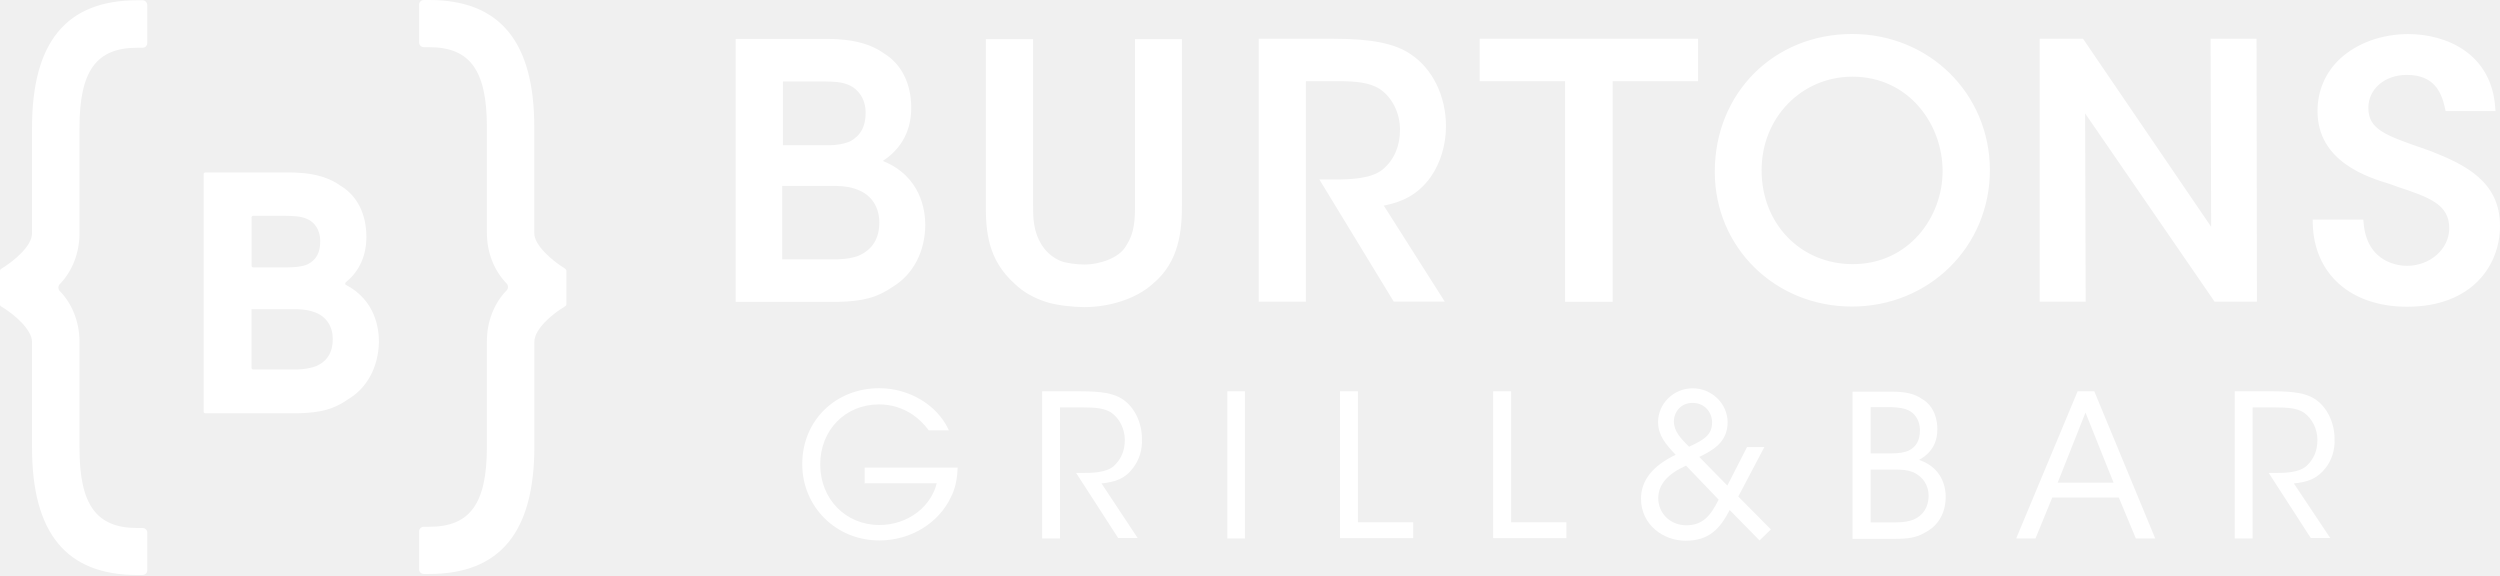
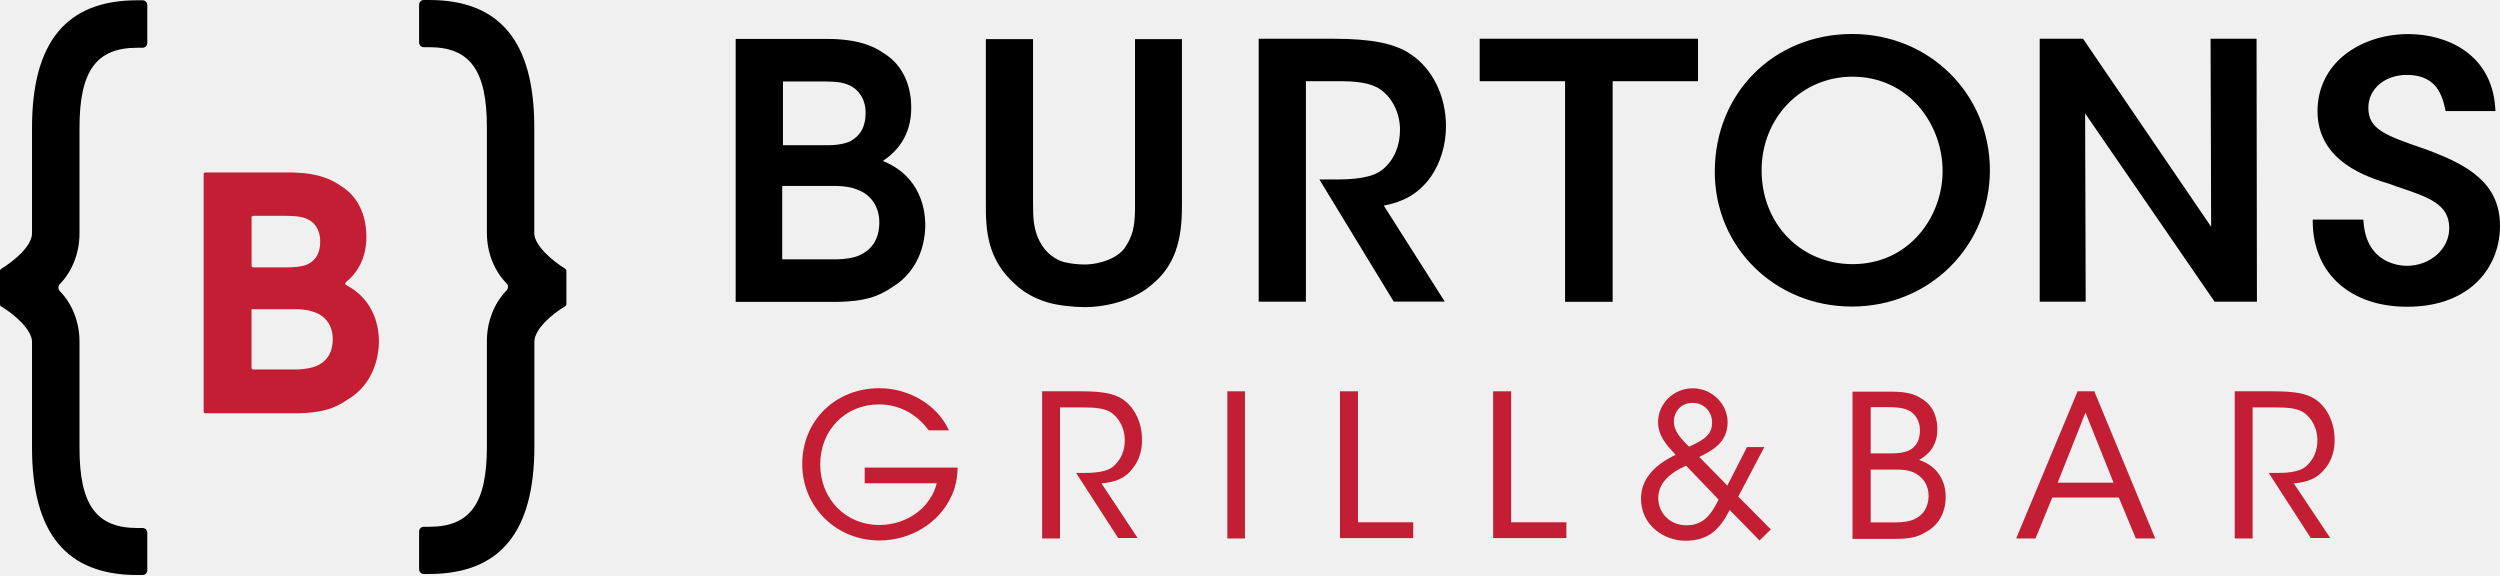
- <svg xmlns="http://www.w3.org/2000/svg" version="1.1" id="Layer_1" x="0px" y="0px" viewBox="0 0 267 61.43" style="enable-background:new 0 0 267 61.43;" xml:space="preserve">
+ <svg xmlns="http://www.w3.org/2000/svg" viewBox="0 0 267 61.43">
  <style type="text/css">
- 	.st0{fill:#FFFFFF;}
- </style>
+     .st0 {
+         fill: #000;
+     }
+     .st1 { fill: #c31e33; }
+     </style>
  <path class="st0" d="M60.35,28.69c-1.4-0.86-3.29-2.49-3.29-3.79V13.61C57.07,4.46,53.4,0,45.84,0h-0.57  c-0.29,0-0.51,0.22-0.51,0.51v4.02c0,0.29,0.22,0.51,0.51,0.51h0.57c4.37,0,6.16,2.49,6.16,8.54v11.28c0,2.1,0.77,4.05,2.11,5.42  c0.19,0.19,0.19,0.54,0,0.73C52.76,32.39,52,34.36,52,36.44v11.28c0,6.06-1.79,8.54-6.16,8.54h-0.57c-0.29,0-0.51,0.22-0.51,0.51  v4.02c0,0.29,0.22,0.51,0.51,0.51h0.57c7.56,0,11.23-4.46,11.23-13.61V36.5c0-1.34,1.88-2.96,3.29-3.79  c0.06-0.03,0.13-0.13,0.13-0.22v-3.57C60.48,28.82,60.42,28.75,60.35,28.69z" />
-   <path class="st0" d="M36.97,30.44c-0.06-0.03-0.1-0.06-0.1-0.13c0-0.06,0.03-0.13,0.06-0.16c1.18-0.96,2.2-2.49,2.2-4.85  c0-2.45-0.99-4.4-2.74-5.45c-1.15-0.83-2.65-1.31-4.56-1.4c-0.32-0.03-0.64-0.03-0.99-0.03h-8.9c-0.1,0-0.19,0.06-0.19,0.19v25.34  c0,0.1,0.06,0.19,0.19,0.19h8.77c0.38,0,0.77,0,1.08,0c2.52-0.06,3.89-0.45,5.39-1.5c2.04-1.21,3.22-3.44,3.29-6.09  C40.48,35.16,40.13,32.1,36.97,30.44z M26.86,23.24c0-0.1,0.06-0.19,0.19-0.19h3.51c0.45,0,0.83,0.03,1.18,0.06  c0.48,0.06,0.83,0.16,1.15,0.32c0.64,0.29,1.31,1.05,1.31,2.33c0,1.21-0.41,1.98-1.31,2.45c-0.32,0.16-0.67,0.22-1.15,0.29  c-0.38,0.03-0.77,0.06-1.08,0.06h-3.6c-0.1,0-0.19-0.06-0.19-0.19V23.24z M33.75,39.11c-0.51,0.19-1.18,0.32-2.01,0.35  c-0.13,0-0.26,0-0.38,0h-4.31c-0.1,0-0.19-0.06-0.19-0.19v-6.25h4.18c0.26,0,0.51,0,0.73,0c0.7,0.03,1.28,0.1,1.98,0.38  c1.15,0.48,1.79,1.5,1.79,2.81C35.54,37.65,34.93,38.6,33.75,39.11z" />
+   <path class="st1" d="M36.97,30.44c-0.06-0.03-0.1-0.06-0.1-0.13c0-0.06,0.03-0.13,0.06-0.16c1.18-0.96,2.2-2.49,2.2-4.85  c0-2.45-0.99-4.4-2.74-5.45c-1.15-0.83-2.65-1.31-4.56-1.4c-0.32-0.03-0.64-0.03-0.99-0.03h-8.9c-0.1,0-0.19,0.06-0.19,0.19v25.34  c0,0.1,0.06,0.19,0.19,0.19h8.77c0.38,0,0.77,0,1.08,0c2.52-0.06,3.89-0.45,5.39-1.5c2.04-1.21,3.22-3.44,3.29-6.09  C40.48,35.16,40.13,32.1,36.97,30.44z M26.86,23.24c0-0.1,0.06-0.19,0.19-0.19h3.51c0.45,0,0.83,0.03,1.18,0.06  c0.48,0.06,0.83,0.16,1.15,0.32c0.64,0.29,1.31,1.05,1.31,2.33c0,1.21-0.41,1.98-1.31,2.45c-0.32,0.16-0.67,0.22-1.15,0.29  c-0.38,0.03-0.77,0.06-1.08,0.06h-3.6c-0.1,0-0.19-0.06-0.19-0.19V23.24z M33.75,39.11c-0.51,0.19-1.18,0.32-2.01,0.35  c-0.13,0-0.26,0-0.38,0h-4.31c-0.1,0-0.19-0.06-0.19-0.19v-6.25h4.18c0.26,0,0.51,0,0.73,0c0.7,0.03,1.28,0.1,1.98,0.38  c1.15,0.48,1.79,1.5,1.79,2.81C35.54,37.65,34.93,38.6,33.75,39.11z" />
  <path class="st0" d="M15.22,0.03h-0.57c-7.56,0-11.23,4.46-11.23,13.61v11.28c0,1.34-1.88,2.93-3.29,3.79  C0.06,28.75,0,28.85,0,28.94v3.57c0,0.1,0.03,0.16,0.13,0.22c1.44,0.86,3.29,2.49,3.29,3.79v11.28c0,9.15,3.67,13.61,11.23,13.61  h0.57c0.29,0,0.51-0.22,0.51-0.51V56.9c0-0.29-0.22-0.51-0.51-0.51h-0.57c-4.37,0-6.16-2.49-6.16-8.54V36.5  c0-2.1-0.77-4.05-2.11-5.42c-0.19-0.19-0.19-0.54,0-0.73c1.34-1.37,2.11-3.35,2.11-5.42V13.64c0-6.06,1.79-8.54,6.16-8.54h0.57  c0.29,0,0.51-0.22,0.51-0.51V0.57C15.73,0.25,15.5,0.03,15.22,0.03z" />
  <path class="st0" d="M259.66,16.16L259.22,16c-4.43-1.53-6.28-2.14-6.28-4.49c0-2.01,1.75-3.51,4.11-3.51c2.9,0,3.7,1.82,4.08,3.57  l0.06,0.29h5.33l-0.03-0.35c-0.38-5.8-5.23-7.87-9.28-7.87c-2.84,0-5.49,0.96-7.31,2.65c-1.56,1.47-2.39,3.41-2.39,5.58  c0,5.42,5.42,7.08,7.72,7.78l0.8,0.29c3.35,1.12,5.55,1.85,5.55,4.43c0,2.23-2.04,4.02-4.53,4.02c-0.7,0-4.27-0.22-4.62-4.62  l-0.03-0.32H247v0.35c0.1,5.45,4.05,8.96,10.08,8.96c6.86,0,9.92-4.34,9.92-8.64C267,19.45,263.39,17.63,259.66,16.16z   M167.19,32.23h5.04V8.67h9.12V4.14h-23.32v4.53h9.12v23.56H167.19z M241,4.14h-4.91l0.06,20.08L222.47,4.14h-4.63v28.08h4.91  l-0.06-20.11l13.72,19.95l0.1,0.16h4.53L241,4.14z M147.79,21.96c1.79-0.35,3.57-1.05,5.01-3.06c1.05-1.5,1.63-3.44,1.63-5.42  c0-3.22-1.44-6.15-3.76-7.68c-1.66-1.15-4.18-1.66-8.17-1.66h-8.07v28.08h5.04V8.67h3.41c1.88,0,3.38,0.13,4.47,0.83  c1.34,0.89,2.17,2.58,2.17,4.34c0,1.75-0.61,3.19-1.79,4.21c-1.18,1.02-3.35,1.12-5.26,1.12h-1.56l7.94,13.04h5.45L147.79,21.96z   M126.23,21.61V4.18h-5.01v17.44c0,1.79,0,3.19-0.99,4.69c-0.7,1.21-2.71,1.94-4.44,1.94c-0.7,0-1.91-0.13-2.52-0.38  c-0.83-0.35-1.5-0.92-1.98-1.66c-0.96-1.5-0.96-2.93-0.96-4.59V4.18h-5.04v17.44c-0.03,3.09,0.19,6.09,3.09,8.7  c0.89,0.86,2.01,1.5,3.38,1.94c1.08,0.35,2.9,0.54,4.05,0.54c2.62,0,5.52-0.86,7.31-2.49C125.91,27.99,126.26,24.74,126.23,21.61z   M197.81,3.63c-8.36,0-14.67,6.31-14.67,14.7v0.03c0,8.06,6.44,14.38,14.64,14.38c8.26,0,14.74-6.41,14.74-14.57  C212.51,10.04,206.07,3.63,197.81,3.63z M197.87,28.21c-5.55,0-9.73-4.3-9.73-10.01v-0.03c0-5.61,4.27-9.98,9.7-9.98  c6.03,0,9.63,5.1,9.63,10.07C207.48,23.14,203.9,28.21,197.87,28.21z M98.82,24.04c0-1.56-0.45-5.2-4.53-6.85  c1.5-0.99,3.03-2.71,3.03-5.67c0-2.61-1.05-4.69-2.93-5.83c-1.24-0.89-2.84-1.37-4.91-1.5c-0.35-0.03-0.7-0.03-1.08-0.03h-9.83  v28.08h9.7c0.38,0,0.73,0,1.08,0h0.13c2.74-0.06,4.24-0.48,5.9-1.63C97.52,29.3,98.79,26.9,98.82,24.04z M83.58,8.7h4.47  c0.51,0,0.96,0.03,1.34,0.06c0.57,0.06,0.99,0.19,1.4,0.38c0.8,0.38,1.66,1.34,1.66,2.9c0,1.47-0.54,2.45-1.66,3.06  c-0.38,0.16-0.83,0.29-1.37,0.35c-0.41,0.06-0.86,0.06-1.24,0.06h-4.56V8.7H83.58z M91.74,27.29c-0.61,0.26-1.4,0.38-2.36,0.41  c-0.16,0-0.29,0-0.45,0h-5.39v-7.84h5.01c0.32,0,0.57,0,0.83,0c0.8,0.03,1.5,0.1,2.33,0.45c1.4,0.57,2.2,1.85,2.2,3.44  C93.91,25.47,93.18,26.65,91.74,27.29z" />
-   <path class="st0" d="M145.02,41.79h-1.91v15.68h7.82v-1.69h-5.9V41.79z" />
-   <path class="st0" d="M121.03,49.95c0.64-0.83,0.99-1.94,0.93-3.09c0-1.79-0.86-3.47-2.14-4.27c-0.89-0.57-2.17-0.8-4.4-0.8h-4.12  v15.72h1.91V43.51h2.36c1.47,0,2.39,0.1,3.09,0.54c0.89,0.61,1.47,1.75,1.47,2.93c0,1.15-0.38,2.04-1.15,2.77  c-0.83,0.76-2.43,0.76-3.38,0.76h-0.67l4.47,6.92l0.03,0.03h2.07l-3.86-5.83C119.11,51.48,120.17,51.13,121.03,49.95z" />
-   <path class="st0" d="M92.32,51.61h7.72c-0.26,1.15-1.02,2.3-2.04,3.09c-1.15,0.89-2.58,1.37-4.08,1.37c-3.6,0-6.32-2.77-6.32-6.47  c0-3.67,2.68-6.41,6.28-6.41c1.31,0,2.52,0.38,3.57,1.08c0.67,0.45,1.24,1.02,1.72,1.66l0.03,0.03h2.14l-0.06-0.13  c-1.24-2.61-4.21-4.37-7.37-4.37c-4.69,0-8.23,3.47-8.23,8.1c0,4.56,3.6,8.16,8.23,8.16c3.35,0,6.35-1.85,7.66-4.65  c0.45-0.86,0.67-1.98,0.7-3.03v-0.1h-9.92v1.72h-0.03V51.61z" />
-   <path class="st0" d="M132.96,41.79h-1.88v15.72h1.88V41.79z" />
-   <path class="st0" d="M188.43,47.75h-1.85l-2.1,4.11l-3-3.06c1.37-0.67,3.03-1.53,3.03-3.7c0-1.98-1.69-3.63-3.73-3.63  c-2.04,0-3.7,1.63-3.7,3.63c0.03,1.4,0.77,2.3,1.88,3.47c-2.46,1.18-3.7,2.74-3.7,4.69c0,2.81,2.42,4.49,4.75,4.49  c2.49,0,3.67-1.24,4.72-3.28l3.19,3.25l1.21-1.18l-3.48-3.51L188.43,47.75z M178.77,45.01c0-0.99,0.73-1.98,1.98-1.98h0.03  c1.31,0,2.07,1.05,2.07,2.07c0,1.28-0.73,1.82-2.46,2.61c-0.06-0.06-0.13-0.13-0.19-0.19C179.53,46.83,178.77,46.06,178.77,45.01z   M180.1,56.1c-1.69,0-3-1.24-3-2.93c0.03-1.43,0.99-2.55,2.97-3.44l3.48,3.63C182.69,55.08,181.86,56.1,180.1,56.1z" />
-   <path class="st0" d="M223.68,41.79h-1.79l-6.51,15.59l-0.03,0.13h2.04l1.79-4.37h7.11l1.82,4.37h2.07l-6.48-15.65L223.68,41.79z   M219.76,51.55l2.97-7.49l3,7.49H219.76z" />
-   <path class="st0" d="M161.38,41.79h-1.91v15.68h7.82v-1.69h-5.9V41.79z" />
-   <path class="st0" d="M248.4,49.95c0.64-0.83,0.99-1.94,0.93-3.09c0-1.79-0.86-3.47-2.14-4.27c-0.89-0.57-2.17-0.8-4.4-0.8h-4.12  v15.72h1.91V43.51h2.36c1.47,0,2.39,0.1,3.09,0.54c0.89,0.61,1.47,1.75,1.47,2.93c0,1.15-0.38,2.04-1.15,2.77  c-0.83,0.76-2.42,0.76-3.38,0.76h-0.67l4.47,6.92l0.03,0.03h2.07l-3.89-5.83C246.49,51.48,247.48,51.13,248.4,49.95z" />
-   <path class="st0" d="M204.96,49.12c1.31-0.73,1.95-1.82,1.95-3.28c0-0.86-0.22-2.45-1.72-3.28c-0.73-0.51-1.72-0.73-3.13-0.73h-4.21  v15.72h4.4c1.47,0,2.42-0.1,3.38-0.7c1.37-0.7,2.14-2.04,2.17-3.7C207.83,52.18,207.51,49.98,204.96,49.12z M199.79,43.48h2.14  c0.89,0.03,1.47,0.13,1.91,0.35c0.57,0.26,1.21,0.99,1.21,2.1c0,1.08-0.38,1.79-1.21,2.2c-0.45,0.19-1.02,0.29-1.79,0.29h-2.26  v-4.97V43.48z M204.35,55.5c-0.48,0.19-1.12,0.29-1.85,0.29h-2.71v-5.64h2.42c1.02,0,1.47,0.03,2.14,0.29  c1.02,0.48,1.63,1.37,1.63,2.55C205.94,54.19,205.4,55.05,204.35,55.5z" />
+   <g class="st1">
+     <path d="M145.02,41.79h-1.91v15.68h7.82v-1.69h-5.9V41.79z" />
+     <path d="M121.03,49.95c0.64-0.83,0.99-1.94,0.93-3.09c0-1.79-0.86-3.47-2.14-4.27c-0.89-0.57-2.17-0.8-4.4-0.8h-4.12  v15.72h1.91V43.51h2.36c1.47,0,2.39,0.1,3.09,0.54c0.89,0.61,1.47,1.75,1.47,2.93c0,1.15-0.38,2.04-1.15,2.77  c-0.83,0.76-2.43,0.76-3.38,0.76h-0.67l4.47,6.92l0.03,0.03h2.07l-3.86-5.83C119.11,51.48,120.17,51.13,121.03,49.95z" />
+     <path d="M92.32,51.61h7.72c-0.26,1.15-1.02,2.3-2.04,3.09c-1.15,0.89-2.58,1.37-4.08,1.37c-3.6,0-6.32-2.77-6.32-6.47  c0-3.67,2.68-6.41,6.28-6.41c1.31,0,2.52,0.38,3.57,1.08c0.67,0.45,1.24,1.02,1.72,1.66l0.03,0.03h2.14l-0.06-0.13  c-1.24-2.61-4.21-4.37-7.37-4.37c-4.69,0-8.23,3.47-8.23,8.1c0,4.56,3.6,8.16,8.23,8.16c3.35,0,6.35-1.85,7.66-4.65  c0.45-0.86,0.67-1.98,0.7-3.03v-0.1h-9.92v1.72h-0.03V51.61z" />
+     <path d="M132.96,41.79h-1.88v15.72h1.88V41.79z" />
+     <path d="M188.43,47.75h-1.85l-2.1,4.11l-3-3.06c1.37-0.67,3.03-1.53,3.03-3.7c0-1.98-1.69-3.63-3.73-3.63  c-2.04,0-3.7,1.63-3.7,3.63c0.03,1.4,0.77,2.3,1.88,3.47c-2.46,1.18-3.7,2.74-3.7,4.69c0,2.81,2.42,4.49,4.75,4.49  c2.49,0,3.67-1.24,4.72-3.28l3.19,3.25l1.21-1.18l-3.48-3.51L188.43,47.75z M178.77,45.01c0-0.99,0.73-1.98,1.98-1.98h0.03  c1.31,0,2.07,1.05,2.07,2.07c0,1.28-0.73,1.82-2.46,2.61c-0.06-0.06-0.13-0.13-0.19-0.19C179.53,46.83,178.77,46.06,178.77,45.01z   M180.1,56.1c-1.69,0-3-1.24-3-2.93c0.03-1.43,0.99-2.55,2.97-3.44l3.48,3.63C182.69,55.08,181.86,56.1,180.1,56.1z" />
+     <path d="M223.68,41.79h-1.79l-6.51,15.59l-0.03,0.13h2.04l1.79-4.37h7.11l1.82,4.37h2.07l-6.48-15.65L223.68,41.79z   M219.76,51.55l2.97-7.49l3,7.49H219.76z" />
+     <path d="M161.38,41.79h-1.91v15.68h7.82v-1.69h-5.9V41.79z" />
+     <path d="M248.4,49.95c0.64-0.83,0.99-1.94,0.93-3.09c0-1.79-0.86-3.47-2.14-4.27c-0.89-0.57-2.17-0.8-4.4-0.8h-4.12  v15.72h1.91V43.51h2.36c1.47,0,2.39,0.1,3.09,0.54c0.89,0.61,1.47,1.75,1.47,2.93c0,1.15-0.38,2.04-1.15,2.77  c-0.83,0.76-2.42,0.76-3.38,0.76h-0.67l4.47,6.92l0.03,0.03h2.07l-3.89-5.83C246.49,51.48,247.48,51.13,248.4,49.95z" />
+     <path d="M204.96,49.12c1.31-0.73,1.95-1.82,1.95-3.28c0-0.86-0.22-2.45-1.72-3.28c-0.73-0.51-1.72-0.73-3.13-0.73h-4.21  v15.72h4.4c1.47,0,2.42-0.1,3.38-0.7c1.37-0.7,2.14-2.04,2.17-3.7C207.83,52.18,207.51,49.98,204.96,49.12z M199.79,43.48h2.14  c0.89,0.03,1.47,0.13,1.91,0.35c0.57,0.26,1.21,0.99,1.21,2.1c0,1.08-0.38,1.79-1.21,2.2c-0.45,0.19-1.02,0.29-1.79,0.29h-2.26  v-4.97V43.48z M204.35,55.5c-0.48,0.19-1.12,0.29-1.85,0.29h-2.71v-5.64h2.42c1.02,0,1.47,0.03,2.14,0.29  c1.02,0.48,1.63,1.37,1.63,2.55C205.94,54.19,205.4,55.05,204.35,55.5z" />
+   </g>
</svg>
